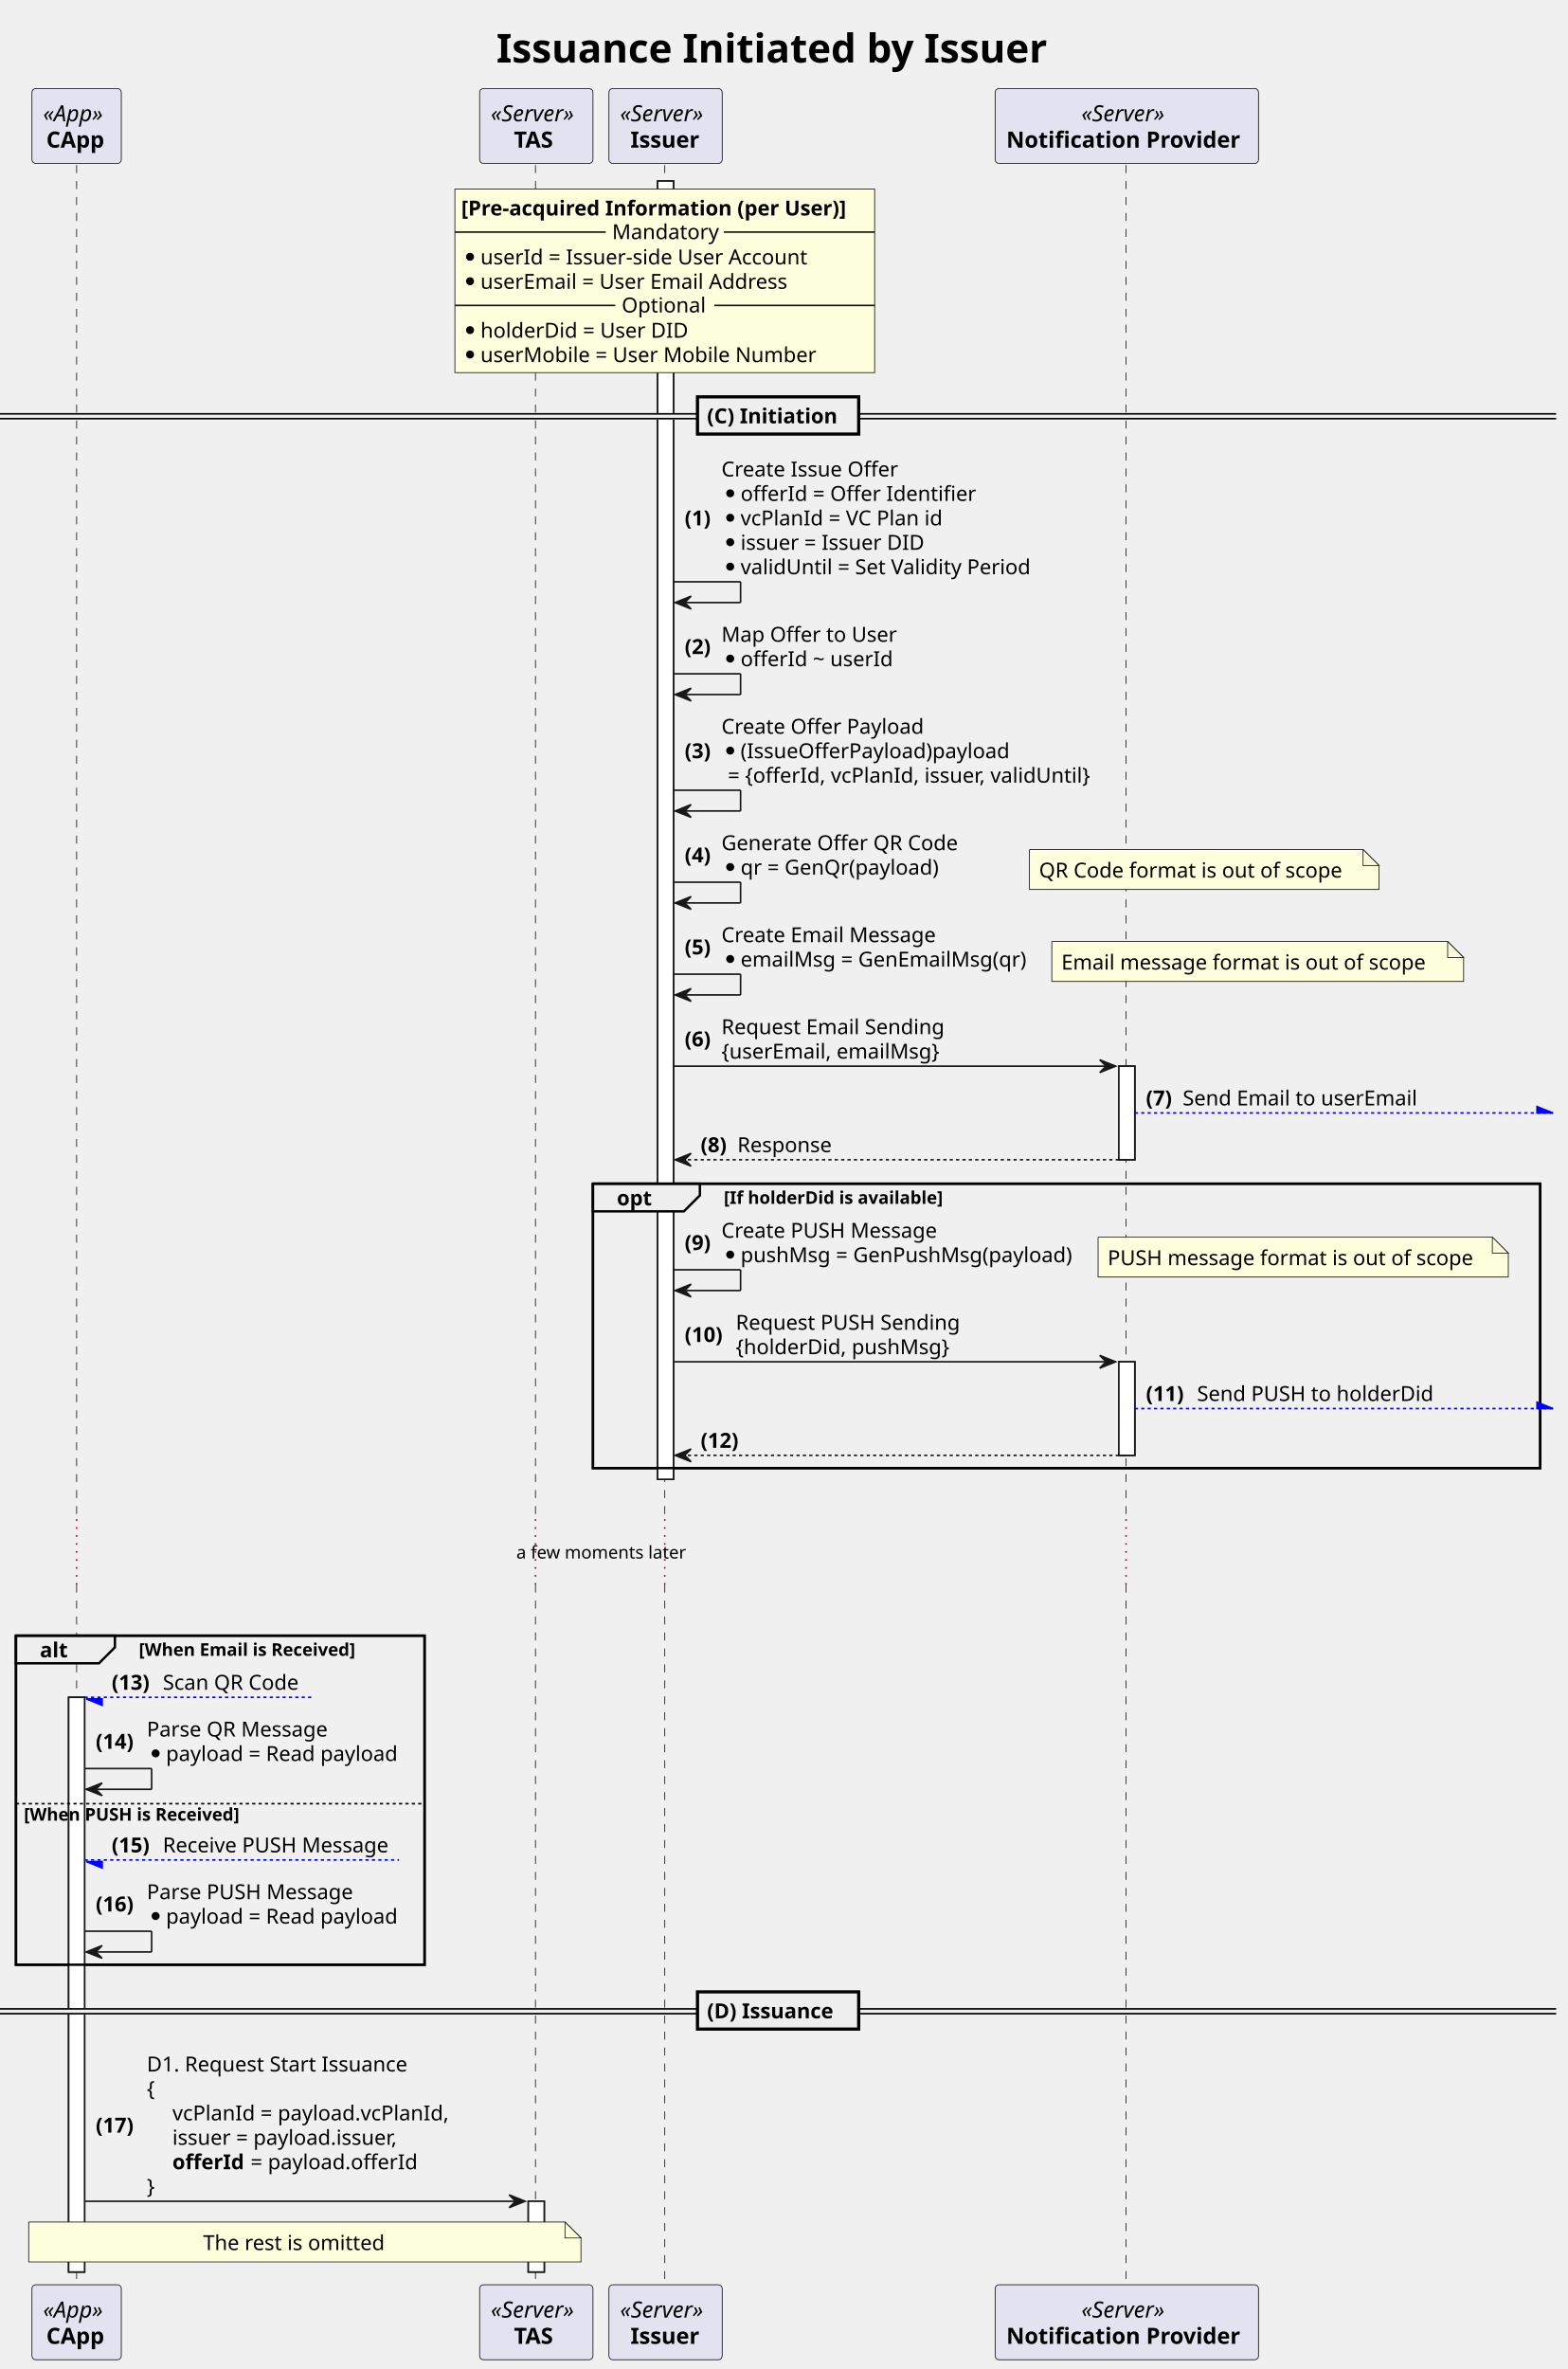
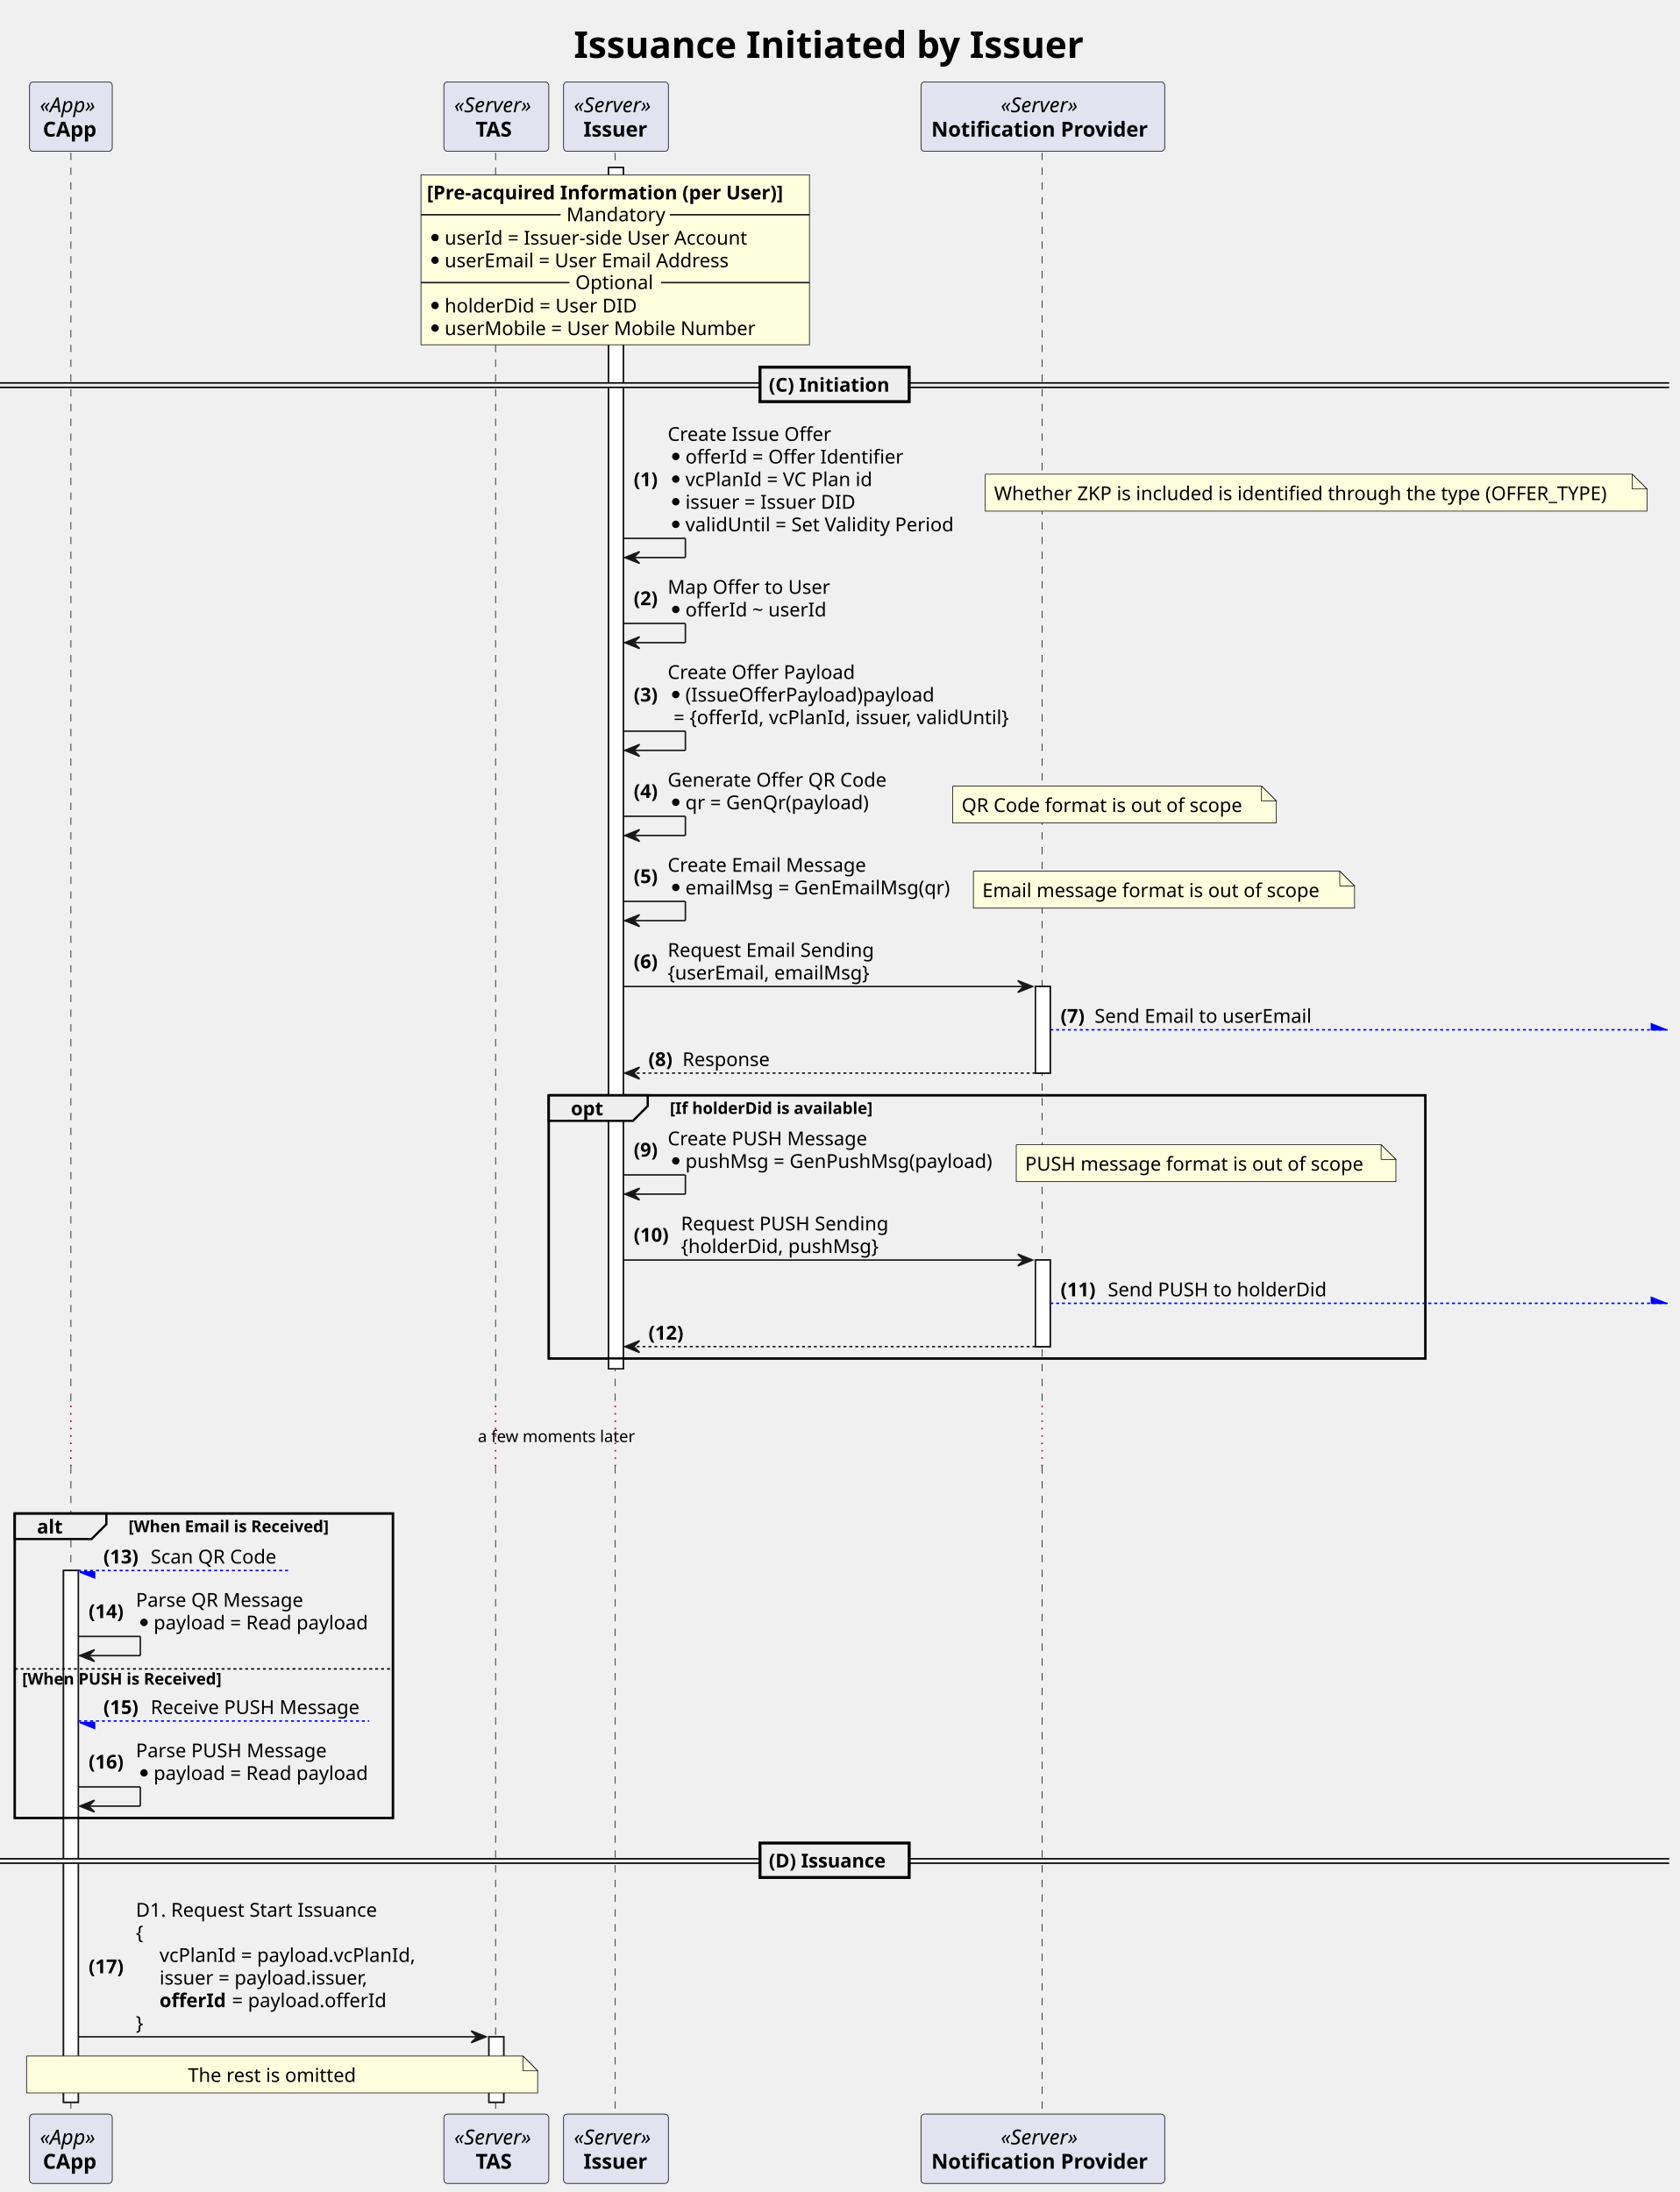
- <svg xmlns="http://www.w3.org/2000/svg" contentStyleType="text/css" height="1484px" preserveAspectRatio="none" style="width:982px;height:1484px;background:#FFFFFF;" version="1.1" viewBox="0 0 982 1484" width="982px" zoomAndPan="magnify">
+ <svg xmlns="http://www.w3.org/2000/svg" contentStyleType="text/css" height="1484px" preserveAspectRatio="none" style="width:1137px;height:1484px;background:#FFFFFF;" version="1.1" viewBox="0 0 1137 1484" width="1137px" zoomAndPan="magnify">
  <defs />
  <g>
-     <text fill="#000000" font-family="sans-serif" font-size="25" font-weight="bold" lengthAdjust="spacing" textLength="352" x="311" y="39.17">Issuance Initiated by Issuer</text>
+     <text fill="#000000" font-family="sans-serif" font-size="25" font-weight="bold" lengthAdjust="spacing" textLength="352" x="388.5" y="39.17">Issuance Initiated by Issuer</text>
    <rect fill="#FFFFFF" height="359.992" style="stroke:#181818;stroke-width:1.0;" width="10" x="43" y="1063.244" />
    <rect fill="#FFFFFF" height="44.31" style="stroke:#181818;stroke-width:1.0;" width="10" x="331" y="1378.926" />
    <rect fill="#FFFFFF" height="813.248" style="stroke:#181818;stroke-width:1.0;" width="10" x="412" y="113.42" />
    <rect fill="#FFFFFF" height="58.621" style="stroke:#181818;stroke-width:1.0;" width="10" x="701" y="667.873" />
    <rect fill="#FFFFFF" height="58.621" style="stroke:#181818;stroke-width:1.0;" width="10" x="701" y="853.047" />
    <rect fill="none" height="178.174" style="stroke:#000000;stroke-width:1.5;" width="593.5" x="371.5" y="741.494" />
    <rect fill="none" height="206.129" style="stroke:#000000;stroke-width:1.5;" width="256" x="10" y="1024.623" />
    <line style="stroke:#181818;stroke-width:0.5;stroke-dasharray:5.0,5.0;" x1="48" x2="48" y1="103.42" y2="951.668" />
    <line style="stroke:#A80036;stroke-width:1.0;stroke-dasharray:1.0,4.0;" x1="48" x2="48" y1="951.668" y2="992.623" />
    <line style="stroke:#181818;stroke-width:0.5;stroke-dasharray:5.0,5.0;" x1="48" x2="48" y1="992.623" y2="1432.236" />
    <line style="stroke:#181818;stroke-width:0.5;stroke-dasharray:5.0,5.0;" x1="335.5" x2="335.5" y1="103.42" y2="951.668" />
    <line style="stroke:#A80036;stroke-width:1.0;stroke-dasharray:1.0,4.0;" x1="335.5" x2="335.5" y1="951.668" y2="992.623" />
    <line style="stroke:#181818;stroke-width:0.5;stroke-dasharray:5.0,5.0;" x1="335.5" x2="335.5" y1="992.623" y2="1432.236" />
    <line style="stroke:#181818;stroke-width:0.5;stroke-dasharray:5.0,5.0;" x1="416.5" x2="416.5" y1="103.42" y2="951.668" />
    <line style="stroke:#A80036;stroke-width:1.0;stroke-dasharray:1.0,4.0;" x1="416.5" x2="416.5" y1="951.668" y2="992.623" />
    <line style="stroke:#181818;stroke-width:0.5;stroke-dasharray:5.0,5.0;" x1="416.5" x2="416.5" y1="992.623" y2="1432.236" />
    <line style="stroke:#181818;stroke-width:0.5;stroke-dasharray:5.0,5.0;" x1="705.5" x2="705.5" y1="103.42" y2="951.668" />
    <line style="stroke:#A80036;stroke-width:1.0;stroke-dasharray:1.0,4.0;" x1="705.5" x2="705.5" y1="951.668" y2="992.623" />
    <line style="stroke:#181818;stroke-width:0.5;stroke-dasharray:5.0,5.0;" x1="705.5" x2="705.5" y1="992.623" y2="1432.236" />
    <rect fill="#E2E2F0" height="46.977" rx="2.5" ry="2.5" style="stroke:#181818;stroke-width:0.5;" width="56" x="20" y="55.443" />
    <text fill="#000000" font-family="sans-serif" font-size="14" font-style="italic" lengthAdjust="spacing" textLength="42" x="27" y="75.978">«App»</text>
    <text fill="#000000" font-family="sans-serif" font-size="14" font-weight="bold" lengthAdjust="spacing" textLength="38" x="29" y="92.467">CApp</text>
    <rect fill="#E2E2F0" height="46.977" rx="2.5" ry="2.5" style="stroke:#181818;stroke-width:0.5;" width="56" x="20" y="1431.236" />
    <text fill="#000000" font-family="sans-serif" font-size="14" font-style="italic" lengthAdjust="spacing" textLength="42" x="27" y="1451.772">«App»</text>
    <text fill="#000000" font-family="sans-serif" font-size="14" font-weight="bold" lengthAdjust="spacing" textLength="38" x="29" y="1468.26">CApp</text>
    <rect fill="#E2E2F0" height="46.977" rx="2.5" ry="2.5" style="stroke:#181818;stroke-width:0.5;" width="71" x="300.5" y="55.443" />
    <text fill="#000000" font-family="sans-serif" font-size="14" font-style="italic" lengthAdjust="spacing" textLength="57" x="307.5" y="75.978">«Server»</text>
    <text fill="#000000" font-family="sans-serif" font-size="14" font-weight="bold" lengthAdjust="spacing" textLength="28" x="322" y="92.467">TAS</text>
    <rect fill="#E2E2F0" height="46.977" rx="2.5" ry="2.5" style="stroke:#181818;stroke-width:0.5;" width="71" x="300.5" y="1431.236" />
    <text fill="#000000" font-family="sans-serif" font-size="14" font-style="italic" lengthAdjust="spacing" textLength="57" x="307.5" y="1451.772">«Server»</text>
    <text fill="#000000" font-family="sans-serif" font-size="14" font-weight="bold" lengthAdjust="spacing" textLength="28" x="322" y="1468.26">TAS</text>
    <rect fill="#E2E2F0" height="46.977" rx="2.5" ry="2.5" style="stroke:#181818;stroke-width:0.5;" width="71" x="381.5" y="55.443" />
    <text fill="#000000" font-family="sans-serif" font-size="14" font-style="italic" lengthAdjust="spacing" textLength="57" x="388.5" y="75.978">«Server»</text>
    <text fill="#000000" font-family="sans-serif" font-size="14" font-weight="bold" lengthAdjust="spacing" textLength="44" x="395" y="92.467">Issuer</text>
    <rect fill="#E2E2F0" height="46.977" rx="2.5" ry="2.5" style="stroke:#181818;stroke-width:0.5;" width="71" x="381.5" y="1431.236" />
    <text fill="#000000" font-family="sans-serif" font-size="14" font-style="italic" lengthAdjust="spacing" textLength="57" x="388.5" y="1451.772">«Server»</text>
    <text fill="#000000" font-family="sans-serif" font-size="14" font-weight="bold" lengthAdjust="spacing" textLength="44" x="395" y="1468.26">Issuer</text>
    <rect fill="#E2E2F0" height="46.977" rx="2.5" ry="2.5" style="stroke:#181818;stroke-width:0.5;" width="165" x="623.5" y="55.443" />
    <text fill="#000000" font-family="sans-serif" font-size="14" font-style="italic" lengthAdjust="spacing" textLength="57" x="677.5" y="75.978">«Server»</text>
    <text fill="#000000" font-family="sans-serif" font-size="14" font-weight="bold" lengthAdjust="spacing" textLength="151" x="630.5" y="92.467">Notification Provider</text>
    <rect fill="#E2E2F0" height="46.977" rx="2.5" ry="2.5" style="stroke:#181818;stroke-width:0.5;" width="165" x="623.5" y="1431.236" />
    <text fill="#000000" font-family="sans-serif" font-size="14" font-style="italic" lengthAdjust="spacing" textLength="57" x="677.5" y="1451.772">«Server»</text>
    <text fill="#000000" font-family="sans-serif" font-size="14" font-weight="bold" lengthAdjust="spacing" textLength="151" x="630.5" y="1468.26">Notification Provider</text>
    <rect fill="#FFFFFF" height="359.992" style="stroke:#181818;stroke-width:1.0;" width="10" x="43" y="1063.244" />
    <rect fill="#FFFFFF" height="44.31" style="stroke:#181818;stroke-width:1.0;" width="10" x="331" y="1378.926" />
    <rect fill="#FFFFFF" height="813.248" style="stroke:#181818;stroke-width:1.0;" width="10" x="412" y="113.42" />
    <rect fill="#FFFFFF" height="58.621" style="stroke:#181818;stroke-width:1.0;" width="10" x="701" y="667.873" />
    <rect fill="#FFFFFF" height="58.621" style="stroke:#181818;stroke-width:1.0;" width="10" x="701" y="853.047" />
    <rect fill="#FEFFDD" height="115" style="stroke:#181818;stroke-width:0.5;" width="263" x="285" y="118.42" />
    <text fill="#000000" font-family="sans-serif" font-size="13" font-weight="bold" lengthAdjust="spacing" textLength="255" x="289" y="134.988">[Pre-acquired Information (per User)]</text>
    <line style="stroke:#181818;stroke-width:1.0;" x1="285" x2="379.5" y1="145.386" y2="145.386" />
    <text fill="#000000" font-family="sans-serif" font-size="13" lengthAdjust="spacing" textLength="66" x="383.5" y="149.799">Mandatory</text>
    <line style="stroke:#181818;stroke-width:1.0;" x1="453.5" x2="548" y1="145.386" y2="145.386" />
    <ellipse cx="294.5" cy="160.852" fill="#000000" rx="2.5" ry="2.5" style="stroke:#000000;stroke-width:0.0;" />
    <text fill="#000000" font-family="sans-serif" font-size="13" lengthAdjust="spacing" textLength="217" x="301" y="165.609">userId = Issuer-side User Account</text>
    <ellipse cx="294.5" cy="176.162" fill="#000000" rx="2.5" ry="2.5" style="stroke:#000000;stroke-width:0.0;" />
    <text fill="#000000" font-family="sans-serif" font-size="13" lengthAdjust="spacing" textLength="200" x="301" y="180.92">userEmail = User Email Address</text>
    <line style="stroke:#181818;stroke-width:1.0;" x1="285" x2="385.5" y1="191.317" y2="191.317" />
    <text fill="#000000" font-family="sans-serif" font-size="13" lengthAdjust="spacing" textLength="54" x="389.5" y="195.731">Optional</text>
    <line style="stroke:#181818;stroke-width:1.0;" x1="447.5" x2="548" y1="191.317" y2="191.317" />
    <ellipse cx="294.5" cy="206.783" fill="#000000" rx="2.5" ry="2.5" style="stroke:#000000;stroke-width:0.0;" />
    <text fill="#000000" font-family="sans-serif" font-size="13" lengthAdjust="spacing" textLength="136" x="301" y="211.541">holderDid = User DID</text>
    <ellipse cx="294.5" cy="222.094" fill="#000000" rx="2.5" ry="2.5" style="stroke:#000000;stroke-width:0.0;" />
    <text fill="#000000" font-family="sans-serif" font-size="13" lengthAdjust="spacing" textLength="215" x="301" y="226.852">userMobile = User Mobile Number</text>
-     <rect fill="#EEEEEE" height="3" style="stroke:#EEEEEE;stroke-width:1.0;" width="975" x="0" y="259.249" />
-     <line style="stroke:#000000;stroke-width:1.0;" x1="0" x2="975" y1="259.249" y2="259.249" />
-     <line style="stroke:#000000;stroke-width:1.0;" x1="0" x2="975" y1="262.249" y2="262.249" />
-     <rect fill="#EEEEEE" height="23.311" style="stroke:#000000;stroke-width:2.0;" width="101" x="437" y="248.594" />
-     <text fill="#000000" font-family="sans-serif" font-size="13" font-weight="bold" lengthAdjust="spacing" textLength="83" x="443" y="265.162">(C) Initiation</text>
+     <rect fill="#EEEEEE" height="3" style="stroke:#EEEEEE;stroke-width:1.0;" width="1130" x="0" y="259.249" />
+     <line style="stroke:#000000;stroke-width:1.0;" x1="0" x2="1130" y1="259.249" y2="259.249" />
+     <line style="stroke:#000000;stroke-width:1.0;" x1="0" x2="1130" y1="262.249" y2="262.249" />
+     <rect fill="#EEEEEE" height="23.311" style="stroke:#000000;stroke-width:2.0;" width="101" x="514.5" y="248.594" />
+     <text fill="#000000" font-family="sans-serif" font-size="13" font-weight="bold" lengthAdjust="spacing" textLength="83" x="520.5" y="265.162">(C) Initiation</text>
    <line style="stroke:#181818;stroke-width:1.0;" x1="422" x2="464" y1="364.457" y2="364.457" />
    <line style="stroke:#181818;stroke-width:1.0;" x1="464" x2="464" y1="364.457" y2="377.457" />
    <line style="stroke:#181818;stroke-width:1.0;" x1="423" x2="464" y1="377.457" y2="377.457" />
    <polygon fill="#181818" points="433,373.457,423,377.457,433,381.457,429,377.457" style="stroke:#181818;stroke-width:1.0;" />
    <text fill="#000000" font-family="sans-serif" font-size="13" font-weight="bold" lengthAdjust="spacing" textLength="19" x="429" y="329.094">(1)</text>
    <text fill="#000000" font-family="sans-serif" font-size="13" lengthAdjust="spacing" textLength="113" x="452" y="298.473">Create Issue Offer</text>
    <ellipse cx="457.5" cy="309.025" fill="#000000" rx="2.5" ry="2.5" style="stroke:#000000;stroke-width:0.0;" />
    <text fill="#000000" font-family="sans-serif" font-size="13" lengthAdjust="spacing" textLength="153" x="464" y="313.783">offerId = Offer Identifier</text>
    <ellipse cx="457.5" cy="324.336" fill="#000000" rx="2.5" ry="2.5" style="stroke:#000000;stroke-width:0.0;" />
    <text fill="#000000" font-family="sans-serif" font-size="13" lengthAdjust="spacing" textLength="133" x="464" y="329.094">vcPlanId = VC Plan id</text>
    <ellipse cx="457.5" cy="339.647" fill="#000000" rx="2.5" ry="2.5" style="stroke:#000000;stroke-width:0.0;" />
    <text fill="#000000" font-family="sans-serif" font-size="13" lengthAdjust="spacing" textLength="122" x="464" y="344.404">issuer = Issuer DID</text>
    <ellipse cx="457.5" cy="354.957" fill="#000000" rx="2.5" ry="2.5" style="stroke:#000000;stroke-width:0.0;" />
    <text fill="#000000" font-family="sans-serif" font-size="13" lengthAdjust="spacing" textLength="191" x="464" y="359.715">validUntil = Set Validity Period</text>
+     <path d="M667,321.025 L667,346.025 L1115,346.025 L1115,331.025 L1105,321.025 L667,321.025 " fill="#FEFFDD" style="stroke:#181818;stroke-width:0.5;" />
+     <path d="M1105,321.025 L1105,331.025 L1115,331.025 L1105,321.025 " fill="#FEFFDD" style="stroke:#181818;stroke-width:0.5;" />
+     <text fill="#000000" font-family="sans-serif" font-size="13" lengthAdjust="spacing" textLength="427" x="673" y="338.594">Whether ZKP is included is identified through the type (OFFER_TYPE)</text>
    <line style="stroke:#181818;stroke-width:1.0;" x1="422" x2="464" y1="422.078" y2="422.078" />
    <line style="stroke:#181818;stroke-width:1.0;" x1="464" x2="464" y1="422.078" y2="435.078" />
    <line style="stroke:#181818;stroke-width:1.0;" x1="423" x2="464" y1="435.078" y2="435.078" />
    <polygon fill="#181818" points="433,431.078,423,435.078,433,439.078,429,435.078" style="stroke:#181818;stroke-width:1.0;" />
    <text fill="#000000" font-family="sans-serif" font-size="13" font-weight="bold" lengthAdjust="spacing" textLength="19" x="429" y="409.681">(2)</text>
    <text fill="#000000" font-family="sans-serif" font-size="13" lengthAdjust="spacing" textLength="111" x="452" y="402.025">Map Offer to User</text>
    <ellipse cx="457.5" cy="412.578" fill="#000000" rx="2.5" ry="2.5" style="stroke:#000000;stroke-width:0.0;" />
    <text fill="#000000" font-family="sans-serif" font-size="13" lengthAdjust="spacing" textLength="97" x="464" y="417.336">offerId ~ userId</text>
    <line style="stroke:#181818;stroke-width:1.0;" x1="422" x2="464" y1="495.01" y2="495.01" />
    <line style="stroke:#181818;stroke-width:1.0;" x1="464" x2="464" y1="495.01" y2="508.01" />
    <line style="stroke:#181818;stroke-width:1.0;" x1="423" x2="464" y1="508.01" y2="508.01" />
    <polygon fill="#181818" points="433,504.01,423,508.01,433,512.01,429,508.01" style="stroke:#181818;stroke-width:1.0;" />
    <text fill="#000000" font-family="sans-serif" font-size="13" font-weight="bold" lengthAdjust="spacing" textLength="19" x="429" y="474.957">(3)</text>
    <text fill="#000000" font-family="sans-serif" font-size="13" lengthAdjust="spacing" textLength="128" x="452" y="459.647">Create Offer Payload</text>
    <ellipse cx="457.5" cy="470.199" fill="#000000" rx="2.5" ry="2.5" style="stroke:#000000;stroke-width:0.0;" />
    <text fill="#000000" font-family="sans-serif" font-size="13" lengthAdjust="spacing" textLength="170" x="464" y="474.957">(IssueOfferPayload)payload</text>
    <text fill="#000000" font-family="sans-serif" font-size="13" lengthAdjust="spacing" textLength="238" x="456" y="490.268">= {offerId, vcPlanId, issuer, validUntil}</text>
    <line style="stroke:#181818;stroke-width:1.0;" x1="422" x2="464" y1="552.631" y2="552.631" />
    <line style="stroke:#181818;stroke-width:1.0;" x1="464" x2="464" y1="552.631" y2="565.631" />
    <line style="stroke:#181818;stroke-width:1.0;" x1="423" x2="464" y1="565.631" y2="565.631" />
    <polygon fill="#181818" points="433,561.631,423,565.631,433,569.631,429,565.631" style="stroke:#181818;stroke-width:1.0;" />
    <text fill="#000000" font-family="sans-serif" font-size="13" font-weight="bold" lengthAdjust="spacing" textLength="19" x="429" y="540.233">(4)</text>
    <text fill="#000000" font-family="sans-serif" font-size="13" lengthAdjust="spacing" textLength="149" x="452" y="532.578">Generate Offer QR Code</text>
    <ellipse cx="457.5" cy="543.131" fill="#000000" rx="2.5" ry="2.5" style="stroke:#000000;stroke-width:0.0;" />
    <text fill="#000000" font-family="sans-serif" font-size="13" lengthAdjust="spacing" textLength="127" x="464" y="547.889">qr = GenQr(payload)</text>
    <path d="M645,532.165 L645,557.165 L864,557.165 L864,542.165 L854,532.165 L645,532.165 " fill="#FEFFDD" style="stroke:#181818;stroke-width:0.5;" />
    <path d="M854,532.165 L854,542.165 L864,542.165 L854,532.165 " fill="#FEFFDD" style="stroke:#181818;stroke-width:0.5;" />
    <text fill="#000000" font-family="sans-serif" font-size="13" lengthAdjust="spacing" textLength="198" x="651" y="549.733">QR Code format is out of scope</text>
    <line style="stroke:#181818;stroke-width:1.0;" x1="422" x2="464" y1="610.252" y2="610.252" />
    <line style="stroke:#181818;stroke-width:1.0;" x1="464" x2="464" y1="610.252" y2="623.252" />
    <line style="stroke:#181818;stroke-width:1.0;" x1="423" x2="464" y1="623.252" y2="623.252" />
    <polygon fill="#181818" points="433,619.252,423,623.252,433,627.252,429,623.252" style="stroke:#181818;stroke-width:1.0;" />
    <text fill="#000000" font-family="sans-serif" font-size="13" font-weight="bold" lengthAdjust="spacing" textLength="19" x="429" y="597.855">(5)</text>
    <text fill="#000000" font-family="sans-serif" font-size="13" lengthAdjust="spacing" textLength="136" x="452" y="590.199">Create Email Message</text>
    <ellipse cx="457.5" cy="600.752" fill="#000000" rx="2.5" ry="2.5" style="stroke:#000000;stroke-width:0.0;" />
    <text fill="#000000" font-family="sans-serif" font-size="13" lengthAdjust="spacing" textLength="183" x="464" y="605.51">emailMsg = GenEmailMsg(qr)</text>
    <path d="M659,589.786 L659,614.786 L917,614.786 L917,599.786 L907,589.786 L659,589.786 " fill="#FEFFDD" style="stroke:#181818;stroke-width:0.5;" />
    <path d="M907,589.786 L907,599.786 L917,599.786 L907,589.786 " fill="#FEFFDD" style="stroke:#181818;stroke-width:0.5;" />
    <text fill="#000000" font-family="sans-serif" font-size="13" lengthAdjust="spacing" textLength="237" x="665" y="607.355">Email message format is out of scope</text>
    <polygon fill="#181818" points="689,663.873,699,667.873,689,671.873,693,667.873" style="stroke:#181818;stroke-width:1.0;" />
    <line style="stroke:#181818;stroke-width:1.0;" x1="422" x2="695" y1="667.873" y2="667.873" />
    <text fill="#000000" font-family="sans-serif" font-size="13" font-weight="bold" lengthAdjust="spacing" textLength="19" x="429" y="655.476">(6)</text>
    <text fill="#000000" font-family="sans-serif" font-size="13" lengthAdjust="spacing" textLength="142" x="452" y="647.82">Request Email Sending</text>
    <text fill="#000000" font-family="sans-serif" font-size="13" lengthAdjust="spacing" textLength="137" x="452" y="663.131">{userEmail, emailMsg}</text>
-     <polygon fill="#0000FF" points="963,693.184,973,697.184,963,697.184" style="stroke:#0000FF;stroke-width:1.0;" />
-     <line style="stroke:#0000FF;stroke-width:1.0;stroke-dasharray:2.0,2.0;" x1="711" x2="974" y1="697.184" y2="697.184" />
+     <polygon fill="#0000FF" points="1118,693.184,1128,697.184,1118,697.184" style="stroke:#0000FF;stroke-width:1.0;" />
+     <line style="stroke:#0000FF;stroke-width:1.0;stroke-dasharray:2.0,2.0;" x1="711" x2="1129" y1="697.184" y2="697.184" />
    <text fill="#000000" font-family="sans-serif" font-size="13" font-weight="bold" lengthAdjust="spacing" textLength="19" x="718" y="692.441">(7)</text>
    <text fill="#000000" font-family="sans-serif" font-size="13" lengthAdjust="spacing" textLength="150" x="741" y="692.441">Send Email to userEmail</text>
    <polygon fill="#181818" points="433,722.494,423,726.494,433,730.494,429,726.494" style="stroke:#181818;stroke-width:1.0;" />
    <line style="stroke:#181818;stroke-width:1.0;stroke-dasharray:2.0,2.0;" x1="427" x2="705" y1="726.494" y2="726.494" />
    <text fill="#000000" font-family="sans-serif" font-size="13" font-weight="bold" lengthAdjust="spacing" textLength="19" x="439" y="721.752">(8)</text>
    <text fill="#000000" font-family="sans-serif" font-size="13" lengthAdjust="spacing" textLength="60" x="462" y="721.752">Response</text>
    <path d="M371.5,741.494 L438.5,741.494 L438.5,748.805 L428.5,758.805 L371.5,758.805 L371.5,741.494 " fill="#EEEEEE" style="stroke:#000000;stroke-width:1.5;" />
    <rect fill="none" height="178.174" style="stroke:#000000;stroke-width:1.5;" width="593.5" x="371.5" y="741.494" />
    <text fill="#000000" font-family="sans-serif" font-size="13" font-weight="bold" lengthAdjust="spacing" textLength="22" x="386.5" y="755.062">opt</text>
    <text fill="#000000" font-family="sans-serif" font-size="11" font-weight="bold" lengthAdjust="spacing" textLength="145" x="453.5" y="754.129">[If holderDid is available]</text>
    <line style="stroke:#181818;stroke-width:1.0;" x1="422" x2="464" y1="795.426" y2="795.426" />
    <line style="stroke:#181818;stroke-width:1.0;" x1="464" x2="464" y1="795.426" y2="808.426" />
    <line style="stroke:#181818;stroke-width:1.0;" x1="423" x2="464" y1="808.426" y2="808.426" />
    <polygon fill="#181818" points="433,804.426,423,808.426,433,812.426,429,808.426" style="stroke:#181818;stroke-width:1.0;" />
    <text fill="#000000" font-family="sans-serif" font-size="13" font-weight="bold" lengthAdjust="spacing" textLength="19" x="429" y="783.028">(9)</text>
    <text fill="#000000" font-family="sans-serif" font-size="13" lengthAdjust="spacing" textLength="135" x="452" y="775.373">Create PUSH Message</text>
    <ellipse cx="457.5" cy="785.926" fill="#000000" rx="2.5" ry="2.5" style="stroke:#000000;stroke-width:0.0;" />
    <text fill="#000000" font-family="sans-serif" font-size="13" lengthAdjust="spacing" textLength="212" x="464" y="790.684">pushMsg = GenPushMsg(payload)</text>
    <path d="M688,774.96 L688,799.96 L945,799.96 L945,784.96 L935,774.96 L688,774.96 " fill="#FEFFDD" style="stroke:#181818;stroke-width:0.5;" />
    <path d="M935,774.96 L935,784.96 L945,784.96 L935,774.96 " fill="#FEFFDD" style="stroke:#181818;stroke-width:0.5;" />
    <text fill="#000000" font-family="sans-serif" font-size="13" lengthAdjust="spacing" textLength="236" x="694" y="792.528">PUSH message format is out of scope</text>
    <polygon fill="#181818" points="689,849.047,699,853.047,689,857.047,693,853.047" style="stroke:#181818;stroke-width:1.0;" />
    <line style="stroke:#181818;stroke-width:1.0;" x1="422" x2="695" y1="853.047" y2="853.047" />
    <text fill="#000000" font-family="sans-serif" font-size="13" font-weight="bold" lengthAdjust="spacing" textLength="28" x="429" y="840.649">(10)</text>
    <text fill="#000000" font-family="sans-serif" font-size="13" lengthAdjust="spacing" textLength="141" x="461" y="832.994">Request PUSH Sending</text>
    <text fill="#000000" font-family="sans-serif" font-size="13" lengthAdjust="spacing" textLength="135" x="461" y="848.305">{holderDid, pushMsg}</text>
-     <polygon fill="#0000FF" points="963,878.357,973,882.357,963,882.357" style="stroke:#0000FF;stroke-width:1.0;" />
-     <line style="stroke:#0000FF;stroke-width:1.0;stroke-dasharray:2.0,2.0;" x1="711" x2="974" y1="882.357" y2="882.357" />
+     <polygon fill="#0000FF" points="1118,878.357,1128,882.357,1118,882.357" style="stroke:#0000FF;stroke-width:1.0;" />
+     <line style="stroke:#0000FF;stroke-width:1.0;stroke-dasharray:2.0,2.0;" x1="711" x2="1129" y1="882.357" y2="882.357" />
    <text fill="#000000" font-family="sans-serif" font-size="13" font-weight="bold" lengthAdjust="spacing" textLength="28" x="718" y="877.615">(11)</text>
    <text fill="#000000" font-family="sans-serif" font-size="13" lengthAdjust="spacing" textLength="150" x="750" y="877.615">Send PUSH to holderDid</text>
    <polygon fill="#181818" points="433,907.668,423,911.668,433,915.668,429,911.668" style="stroke:#181818;stroke-width:1.0;" />
    <line style="stroke:#181818;stroke-width:1.0;stroke-dasharray:2.0,2.0;" x1="427" x2="705" y1="911.668" y2="911.668" />
    <text fill="#000000" font-family="sans-serif" font-size="13" font-weight="bold" lengthAdjust="spacing" textLength="28" x="439" y="906.926">(12)</text>
    <text fill="#000000" font-family="sans-serif" font-size="13" lengthAdjust="spacing" textLength="4" x="471" y="906.926"> </text>
    <text fill="#000000" font-family="sans-serif" font-size="11" lengthAdjust="spacing" textLength="107" x="323.5" y="976.303">a few moments later</text>
    <path d="M10,1024.623 L72,1024.623 L72,1031.934 L62,1041.934 L10,1041.934 L10,1024.623 " fill="#EEEEEE" style="stroke:#000000;stroke-width:1.5;" />
    <rect fill="none" height="206.129" style="stroke:#000000;stroke-width:1.5;" width="256" x="10" y="1024.623" />
    <text fill="#000000" font-family="sans-serif" font-size="13" font-weight="bold" lengthAdjust="spacing" textLength="17" x="25" y="1038.191">alt</text>
    <text fill="#000000" font-family="sans-serif" font-size="11" font-weight="bold" lengthAdjust="spacing" textLength="142" x="87" y="1037.258">[When Email is Received]</text>
    <polygon fill="#0000FF" points="64,1064.244,54,1064.244,64,1068.244" style="stroke:#0000FF;stroke-width:1.0;" />
    <line style="stroke:#0000FF;stroke-width:1.0;stroke-dasharray:2.0,2.0;" x1="53" x2="195" y1="1063.244" y2="1063.244" />
    <text fill="#000000" font-family="sans-serif" font-size="13" font-weight="bold" lengthAdjust="spacing" textLength="28" x="70" y="1058.502">(13)</text>
    <text fill="#000000" font-family="sans-serif" font-size="13" lengthAdjust="spacing" textLength="87" x="102" y="1058.502">Scan QR Code</text>
    <line style="stroke:#181818;stroke-width:1.0;" x1="53" x2="95" y1="1107.865" y2="1107.865" />
    <line style="stroke:#181818;stroke-width:1.0;" x1="95" x2="95" y1="1107.865" y2="1120.865" />
    <line style="stroke:#181818;stroke-width:1.0;" x1="54" x2="95" y1="1120.865" y2="1120.865" />
    <polygon fill="#181818" points="64,1116.865,54,1120.865,64,1124.865,60,1120.865" style="stroke:#181818;stroke-width:1.0;" />
    <text fill="#000000" font-family="sans-serif" font-size="13" font-weight="bold" lengthAdjust="spacing" textLength="28" x="60" y="1095.468">(14)</text>
    <text fill="#000000" font-family="sans-serif" font-size="13" lengthAdjust="spacing" textLength="113" x="92" y="1087.812">Parse QR Message</text>
    <ellipse cx="97.5" cy="1098.365" fill="#000000" rx="2.5" ry="2.5" style="stroke:#000000;stroke-width:0.0;" />
    <text fill="#000000" font-family="sans-serif" font-size="13" lengthAdjust="spacing" textLength="150" x="104" y="1103.123">payload = Read payload</text>
    <line style="stroke:#000000;stroke-width:1.0;stroke-dasharray:2.0,2.0;" x1="10" x2="266" y1="1129.865" y2="1129.865" />
    <text fill="#000000" font-family="sans-serif" font-size="11" font-weight="bold" lengthAdjust="spacing" textLength="140" x="15" y="1140.5">[When PUSH is Received]</text>
    <polygon fill="#0000FF" points="64,1166.131,54,1166.131,64,1170.131" style="stroke:#0000FF;stroke-width:1.0;" />
    <line style="stroke:#0000FF;stroke-width:1.0;stroke-dasharray:2.0,2.0;" x1="53" x2="250" y1="1165.131" y2="1165.131" />
    <text fill="#000000" font-family="sans-serif" font-size="13" font-weight="bold" lengthAdjust="spacing" textLength="28" x="70" y="1160.389">(15)</text>
    <text fill="#000000" font-family="sans-serif" font-size="13" lengthAdjust="spacing" textLength="142" x="102" y="1160.389">Receive PUSH Message</text>
    <line style="stroke:#181818;stroke-width:1.0;" x1="53" x2="95" y1="1209.752" y2="1209.752" />
    <line style="stroke:#181818;stroke-width:1.0;" x1="95" x2="95" y1="1209.752" y2="1222.752" />
    <line style="stroke:#181818;stroke-width:1.0;" x1="54" x2="95" y1="1222.752" y2="1222.752" />
    <polygon fill="#181818" points="64,1218.752,54,1222.752,64,1226.752,60,1222.752" style="stroke:#181818;stroke-width:1.0;" />
    <text fill="#000000" font-family="sans-serif" font-size="13" font-weight="bold" lengthAdjust="spacing" textLength="28" x="60" y="1197.354">(16)</text>
    <text fill="#000000" font-family="sans-serif" font-size="13" lengthAdjust="spacing" textLength="128" x="92" y="1189.699">Parse PUSH Message</text>
    <ellipse cx="97.5" cy="1200.252" fill="#000000" rx="2.5" ry="2.5" style="stroke:#000000;stroke-width:0.0;" />
    <text fill="#000000" font-family="sans-serif" font-size="13" lengthAdjust="spacing" textLength="150" x="104" y="1205.01">payload = Read payload</text>
-     <rect fill="#EEEEEE" height="3" style="stroke:#EEEEEE;stroke-width:1.0;" width="975" x="0" y="1258.407" />
-     <line style="stroke:#000000;stroke-width:1.0;" x1="0" x2="975" y1="1258.407" y2="1258.407" />
-     <line style="stroke:#000000;stroke-width:1.0;" x1="0" x2="975" y1="1261.407" y2="1261.407" />
-     <rect fill="#EEEEEE" height="23.311" style="stroke:#000000;stroke-width:2.0;" width="101" x="437" y="1247.752" />
-     <text fill="#000000" font-family="sans-serif" font-size="13" font-weight="bold" lengthAdjust="spacing" textLength="83" x="443" y="1264.32">(D) Issuance</text>
+     <rect fill="#EEEEEE" height="3" style="stroke:#EEEEEE;stroke-width:1.0;" width="1130" x="0" y="1258.407" />
+     <line style="stroke:#000000;stroke-width:1.0;" x1="0" x2="1130" y1="1258.407" y2="1258.407" />
+     <line style="stroke:#000000;stroke-width:1.0;" x1="0" x2="1130" y1="1261.407" y2="1261.407" />
+     <rect fill="#EEEEEE" height="23.311" style="stroke:#000000;stroke-width:2.0;" width="101" x="514.5" y="1247.752" />
+     <text fill="#000000" font-family="sans-serif" font-size="13" font-weight="bold" lengthAdjust="spacing" textLength="83" x="520.5" y="1264.32">(D) Issuance</text>
    <polygon fill="#181818" points="319,1374.926,329,1378.926,319,1382.926,323,1378.926" style="stroke:#181818;stroke-width:1.0;" />
    <line style="stroke:#181818;stroke-width:1.0;" x1="53" x2="325" y1="1378.926" y2="1378.926" />
    <text fill="#000000" font-family="sans-serif" font-size="13" font-weight="bold" lengthAdjust="spacing" textLength="28" x="60" y="1335.907">(17)</text>
    <text fill="#000000" font-family="sans-serif" font-size="13" lengthAdjust="spacing" textLength="168" x="92" y="1297.631">D1. Request Start Issuance</text>
    <text fill="#000000" font-family="sans-serif" font-size="13" lengthAdjust="spacing" textLength="4" x="92" y="1312.941">{</text>
    <text fill="#000000" font-family="sans-serif" font-size="13" lengthAdjust="spacing" textLength="179" x="108" y="1328.252">vcPlanId = payload.vcPlanId,</text>
    <text fill="#000000" font-family="sans-serif" font-size="13" lengthAdjust="spacing" textLength="151" x="108" y="1343.562">issuer = payload.issuer,</text>
    <text fill="#000000" font-family="sans-serif" font-size="13" lengthAdjust="spacing" textLength="16" x="92" y="1358.873">    </text>
    <text fill="#000000" font-family="sans-serif" font-size="13" font-weight="bold" lengthAdjust="spacing" textLength="45" x="108" y="1358.873">offerId</text>
    <text fill="#000000" font-family="sans-serif" font-size="13" lengthAdjust="spacing" textLength="109" x="157" y="1358.873">= payload.offerId</text>
    <text fill="#000000" font-family="sans-serif" font-size="13" lengthAdjust="spacing" textLength="4" x="92" y="1374.184">}</text>
    <path d="M18,1391.926 L18,1416.926 L364,1416.926 L364,1401.926 L354,1391.926 L18,1391.926 " fill="#FEFFDD" style="stroke:#181818;stroke-width:0.5;" />
    <path d="M354,1391.926 L354,1401.926 L364,1401.926 L354,1391.926 " fill="#FEFFDD" style="stroke:#181818;stroke-width:0.5;" />
    <text fill="#000000" font-family="sans-serif" font-size="13" lengthAdjust="spacing" textLength="119" x="127.25" y="1409.494">The rest is omitted</text>
  </g>
</svg>
